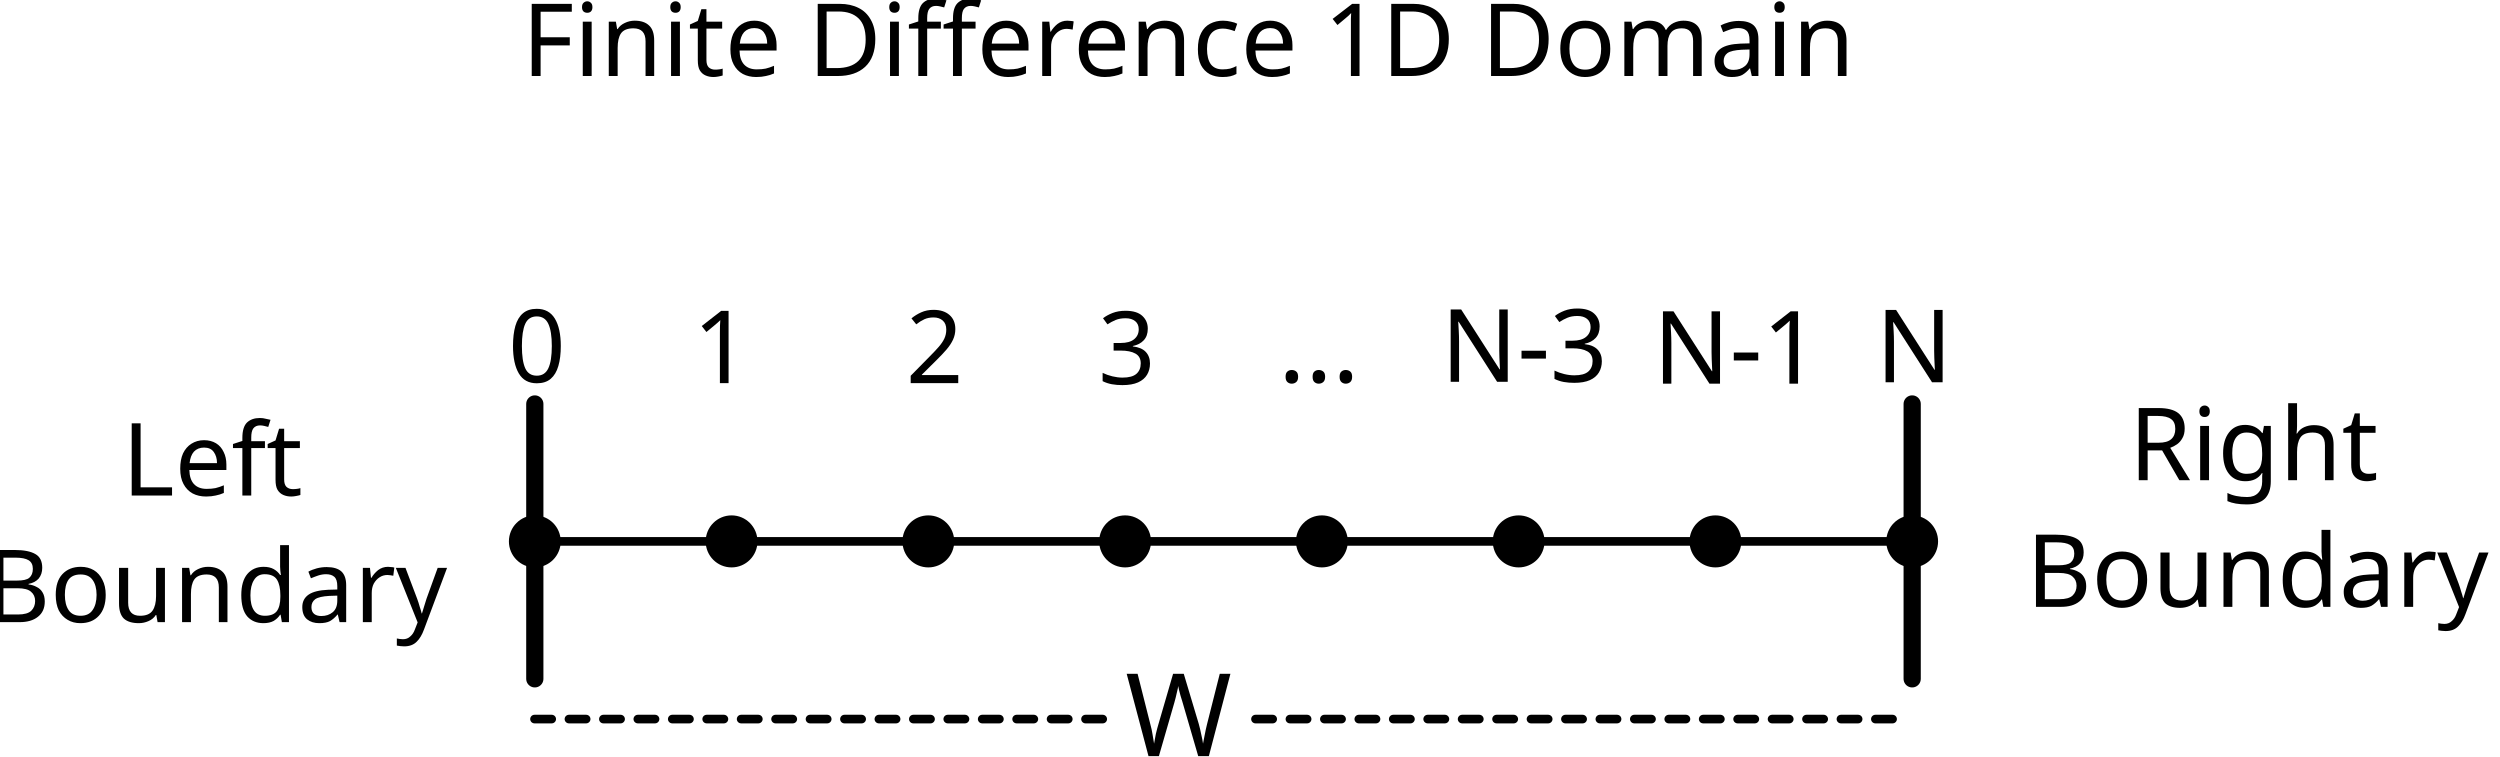
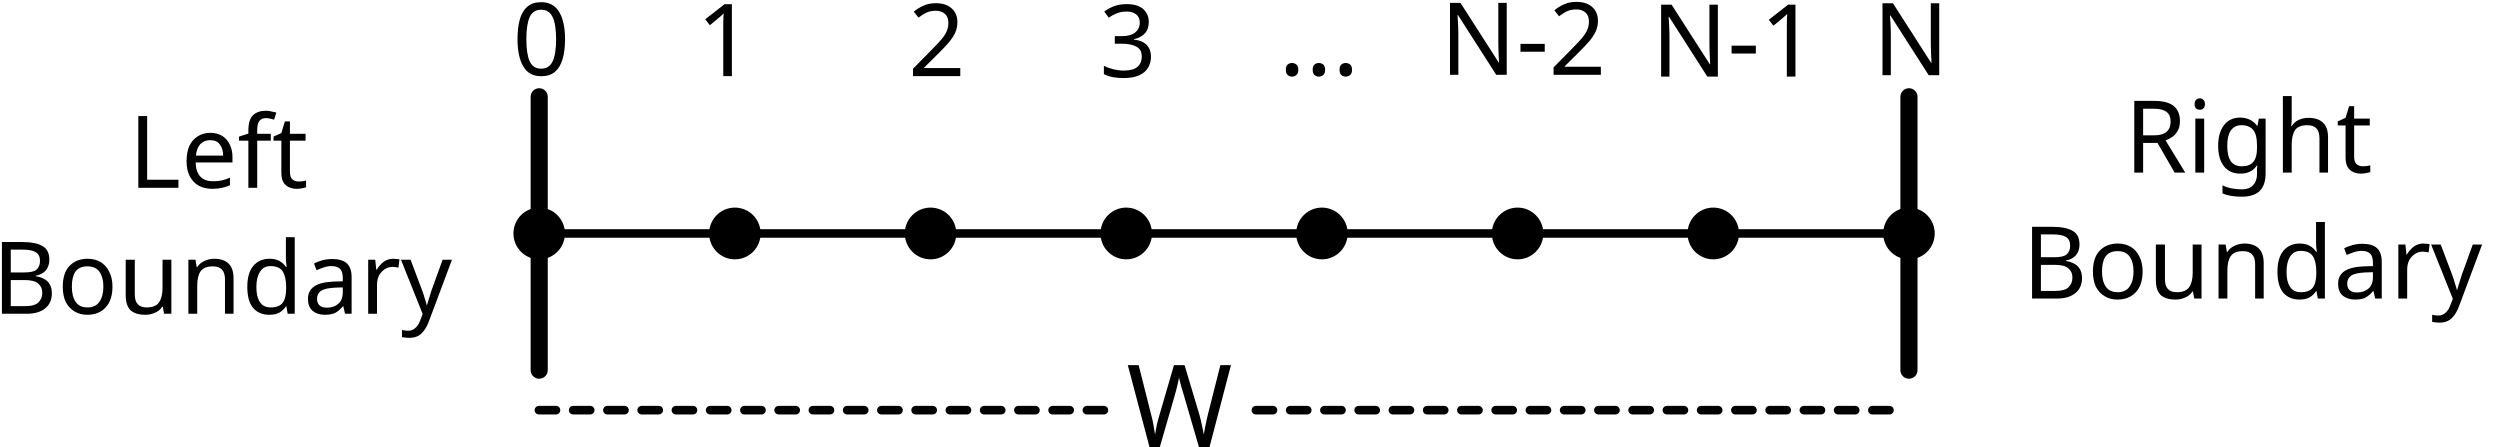
- <svg xmlns="http://www.w3.org/2000/svg" width="153.61mm" height="46.458mm" viewBox="0 0 153.61 46.458" version="1.1" id="svg1">
+ <svg xmlns="http://www.w3.org/2000/svg" width="154.463mm" height="27.617mm" viewBox="0 0 154.463 27.617" version="1.1" id="svg1">
  <defs id="defs1" />
-   <g id="layer1" transform="translate(-36.93421,-67.85637)">
+   <g id="layer1" transform="translate(-36.48067,-86.69724)">
    <path style="fill:none;stroke:#000000;stroke-width:0.529;stroke-linecap:round;stroke-linejoin:round;stroke-miterlimit:4;stroke-dasharray:none;stroke-opacity:1" d="M 69.795,101.122 H 154.426" id="path2985" />
    <path style="fill:none;stroke:#000000;stroke-width:1.058;stroke-linecap:round;stroke-linejoin:round;stroke-miterlimit:4;stroke-dasharray:none;stroke-opacity:1" d="M 69.795,92.677 V 109.567" id="path4363" />
    <path style="fill:none;stroke:#000000;stroke-width:1.058;stroke-linecap:round;stroke-linejoin:round;stroke-miterlimit:4;stroke-dasharray:none;stroke-opacity:1" d="M 154.426,92.677 V 109.567" id="path4363-6" />
    <g id="g5041" transform="matrix(0.1548076,0,0,0.1555899,53.91763,62.97025)" style="stroke-width:3.532">
      <text id="text4421" y="182.36" x="91.953" style="font-style:normal;font-variant:normal;font-weight:normal;font-stretch:normal;line-height:0%;font-family:'Century Gothic';-inkscape-font-specification:'Century Gothic';letter-spacing:0px;word-spacing:0px;fill:#000000;fill-opacity:1;stroke:none;stroke-width:3.532" xml:space="preserve">
        <tspan y="182.36" x="91.953" id="tspan4423" style="font-size:40px;line-height:1.25;stroke-width:3.532">0</tspan>
      </text>
      <text id="text4421-6" y="182.722" x="165.26" style="font-style:normal;font-variant:normal;font-weight:normal;font-stretch:normal;line-height:0%;font-family:'Century Gothic';-inkscape-font-specification:'Century Gothic';letter-spacing:0px;word-spacing:0px;fill:#000000;fill-opacity:1;stroke:none;stroke-width:3.532" xml:space="preserve">
        <tspan y="182.722" x="165.26" id="tspan4423-1" style="font-size:40px;line-height:1.25;stroke-width:3.532">1</tspan>
      </text>
      <text id="text4421-6-2" y="182.722" x="249.829" style="font-style:normal;font-variant:normal;font-weight:normal;font-stretch:normal;line-height:0%;font-family:'Century Gothic';-inkscape-font-specification:'Century Gothic';letter-spacing:0px;word-spacing:0px;fill:#000000;fill-opacity:1;stroke:none;stroke-width:3.532" xml:space="preserve">
        <tspan y="182.722" x="249.829" id="tspan4423-1-3" style="font-size:40px;line-height:1.25;stroke-width:3.532">2</tspan>
      </text>
      <text id="text4421-6-2-2" y="183.083" x="326.135" style="font-style:normal;font-variant:normal;font-weight:normal;font-stretch:normal;line-height:0%;font-family:'Century Gothic';-inkscape-font-specification:'Century Gothic';letter-spacing:0px;word-spacing:0px;fill:#000000;fill-opacity:1;stroke:none;stroke-width:3.532" xml:space="preserve">
        <tspan y="183.083" x="326.135" id="tspan4423-1-3-2" style="font-size:40px;line-height:1.25;stroke-width:3.532">3</tspan>
      </text>
      <text id="text4421-6-2-2-1" y="182.36" x="397.681" style="font-style:normal;font-variant:normal;font-weight:normal;font-stretch:normal;line-height:0%;font-family:'Century Gothic';-inkscape-font-specification:'Century Gothic';letter-spacing:0px;word-spacing:0px;fill:#000000;fill-opacity:1;stroke:none;stroke-width:3.532" xml:space="preserve">
        <tspan y="182.36" x="397.681" id="tspan4423-1-3-2-6" style="font-size:40px;line-height:1.25;stroke-width:3.532">...</tspan>
      </text>
      <text id="text4421-6-2-2-1-1" y="182.184" x="462.199" style="font-style:normal;font-variant:normal;font-weight:normal;font-stretch:normal;line-height:0%;font-family:'Century Gothic';-inkscape-font-specification:'Century Gothic';letter-spacing:0px;word-spacing:0px;fill:#000000;fill-opacity:1;stroke:none;stroke-width:3.532" xml:space="preserve">
-         <tspan y="182.184" x="462.199" id="tspan4423-1-3-2-6-1" style="font-size:40px;line-height:1.25;stroke-width:3.532">N-3</tspan>
+         <tspan y="182.184" x="462.199" id="tspan4423-1-3-2-6-1" style="font-size:40px;line-height:1.25;stroke-width:3.532">N-2</tspan>
      </text>
      <text id="text4421-6-2-2-1-1-5" y="182.907" x="546.462" style="font-style:normal;font-variant:normal;font-weight:normal;font-stretch:normal;line-height:0%;font-family:'Century Gothic';-inkscape-font-specification:'Century Gothic';letter-spacing:0px;word-spacing:0px;fill:#000000;fill-opacity:1;stroke:none;stroke-width:3.532" xml:space="preserve">
        <tspan y="182.907" x="546.462" id="tspan4423-1-3-2-6-1-2" style="font-size:40px;line-height:1.25;stroke-width:3.532">N-1</tspan>
      </text>
      <text id="text4421-6-2-2-1-1-5-7" y="182.36" x="634.814" style="font-style:normal;font-variant:normal;font-weight:normal;font-stretch:normal;line-height:0%;font-family:'Century Gothic';-inkscape-font-specification:'Century Gothic';letter-spacing:0px;word-spacing:0px;fill:#000000;fill-opacity:1;stroke:none;stroke-width:3.532" xml:space="preserve">
        <tspan y="182.36" x="634.814" id="tspan4423-1-3-2-6-1-2-6" style="font-size:40px;line-height:1.25;stroke-width:3.532">N</tspan>
      </text>
    </g>
    <path style="fill:none;stroke:#000000;stroke-width:0.529;stroke-linecap:round;stroke-linejoin:round;stroke-miterlimit:4;stroke-dasharray:1.058, 1.058;stroke-dashoffset:0;stroke-opacity:1" d="m 114.076,112.039 h 39.906" id="path2985-2" />
    <text xml:space="preserve" style="font-style:normal;font-variant:normal;font-weight:normal;font-stretch:normal;font-size:7.056px;line-height:0%;font-family:'Century Gothic';-inkscape-font-specification:'Century Gothic';letter-spacing:0px;word-spacing:0px;fill:#000000;fill-opacity:1;stroke:none;stroke-width:0.265" x="106.35" y="114.026" id="text4421-6-2-2-1-8-3" transform="scale(0.9974829,1.002523)">
      <tspan id="tspan4423-1-3-2-6-5-3" x="106.35" y="114.026" style="font-size:7.056px;line-height:1.25;stroke-width:0.265">W</tspan>
    </text>
    <path style="fill:none;stroke:#000000;stroke-width:0.529;stroke-linecap:round;stroke-linejoin:round;stroke-miterlimit:4;stroke-dasharray:1.058, 1.058;stroke-dashoffset:0;stroke-opacity:1" d="M 69.776,112.039 H 105" id="path2985-2-1" />
    <ellipse style="fill:#000000;fill-opacity:1;fill-rule:evenodd;stroke:#000000;stroke-width:0.529;stroke-linecap:round;stroke-linejoin:round;stroke-miterlimit:4;stroke-dasharray:none;stroke-dashoffset:0;stroke-opacity:1" id="path3755-74" cx="69.795" cy="101.122" rx="1.327" ry="1.334" />
    <ellipse style="fill:#000000;fill-opacity:1;fill-rule:evenodd;stroke:#000000;stroke-width:0.529;stroke-linecap:round;stroke-linejoin:round;stroke-miterlimit:4;stroke-dasharray:none;stroke-dashoffset:0;stroke-opacity:1" id="path3755-74-0-9" cx="81.885" cy="101.122" rx="1.327" ry="1.334" />
    <ellipse style="fill:#000000;fill-opacity:1;fill-rule:evenodd;stroke:#000000;stroke-width:0.529;stroke-linecap:round;stroke-linejoin:round;stroke-miterlimit:4;stroke-dasharray:none;stroke-dashoffset:0;stroke-opacity:1" id="path3755-74-0-9-8" cx="93.975" cy="101.122" rx="1.327" ry="1.334" />
    <ellipse style="fill:#000000;fill-opacity:1;fill-rule:evenodd;stroke:#000000;stroke-width:0.529;stroke-linecap:round;stroke-linejoin:round;stroke-miterlimit:4;stroke-dasharray:none;stroke-dashoffset:0;stroke-opacity:1" id="path3755-74-0-9-2" cx="106.065" cy="101.122" rx="1.327" ry="1.334" />
    <ellipse style="fill:#000000;fill-opacity:1;fill-rule:evenodd;stroke:#000000;stroke-width:0.529;stroke-linecap:round;stroke-linejoin:round;stroke-miterlimit:4;stroke-dasharray:none;stroke-dashoffset:0;stroke-opacity:1" id="path3755-74-0-9-8-4" cx="118.156" cy="101.122" rx="1.327" ry="1.334" />
    <ellipse style="fill:#000000;fill-opacity:1;fill-rule:evenodd;stroke:#000000;stroke-width:0.529;stroke-linecap:round;stroke-linejoin:round;stroke-miterlimit:4;stroke-dasharray:none;stroke-dashoffset:0;stroke-opacity:1" id="path3755-74-0-9-8-5" cx="130.246" cy="101.122" rx="1.327" ry="1.334" />
    <ellipse style="fill:#000000;fill-opacity:1;fill-rule:evenodd;stroke:#000000;stroke-width:0.529;stroke-linecap:round;stroke-linejoin:round;stroke-miterlimit:4;stroke-dasharray:none;stroke-dashoffset:0;stroke-opacity:1" id="path3755-74-0-9-2-1" cx="142.336" cy="101.122" rx="1.327" ry="1.334" />
    <ellipse style="fill:#000000;fill-opacity:1;fill-rule:evenodd;stroke:#000000;stroke-width:0.529;stroke-linecap:round;stroke-linejoin:round;stroke-miterlimit:4;stroke-dasharray:none;stroke-dashoffset:0;stroke-opacity:1" id="path3755-74-0-9-8-4-7" cx="154.426" cy="101.122" rx="1.327" ry="1.334" />
    <text id="text4421-7-8-3-1-6" y="98.056" x="50.912" style="font-style:normal;font-variant:normal;font-weight:normal;font-stretch:normal;font-size:0.899px;line-height:0%;font-family:'Century Gothic';-inkscape-font-specification:'Century Gothic';letter-spacing:0px;word-spacing:0px;fill:#000000;fill-opacity:1;stroke:none;stroke-width:0.265" xml:space="preserve" transform="scale(0.9974829,1.002523)">
      <tspan id="tspan3659-5-7-8" x="50.912" y="98.056" style="font-size:6.208px;line-height:1.25;text-align:center;text-anchor:middle;stroke-width:0.265">Left</tspan>
      <tspan x="50.912" y="105.816" style="font-size:6.208px;line-height:1.25;text-align:center;text-anchor:middle;stroke-width:0.265" id="tspan1">Boundary</tspan>
    </text>
-     <text id="text4421-7-8-3-1-6-6" y="72.342" x="110.81" style="font-style:normal;font-variant:normal;font-weight:normal;font-stretch:normal;font-size:0.899px;line-height:0%;font-family:'Century Gothic';-inkscape-font-specification:'Century Gothic';letter-spacing:0px;word-spacing:0px;fill:#000000;fill-opacity:1;stroke:none;stroke-width:0.265" xml:space="preserve" transform="scale(0.9974829,1.002523)">
-       <tspan x="110.81" y="72.342" style="font-size:6.208px;line-height:1.25;text-align:center;text-anchor:middle;stroke-width:0.265" id="tspan1-93">Finite Difference 1D Domain</tspan>
-     </text>
    <text id="text4421-7-8-3-1-6-5" y="97.118" x="176.662" style="font-style:normal;font-variant:normal;font-weight:normal;font-stretch:normal;font-size:0.899px;line-height:0%;font-family:'Century Gothic';-inkscape-font-specification:'Century Gothic';letter-spacing:0px;word-spacing:0px;fill:#000000;fill-opacity:1;stroke:none;stroke-width:0.265" xml:space="preserve" transform="scale(0.9974829,1.002523)">
      <tspan id="tspan3659-5-7-8-2" x="176.662" y="97.118" style="font-size:6.208px;line-height:1.25;text-align:center;text-anchor:middle;stroke-width:0.265">Right</tspan>
      <tspan x="176.662" y="104.878" style="font-size:6.208px;line-height:1.25;text-align:center;text-anchor:middle;stroke-width:0.265" id="tspan1-9">Boundary</tspan>
    </text>
  </g>
</svg>
